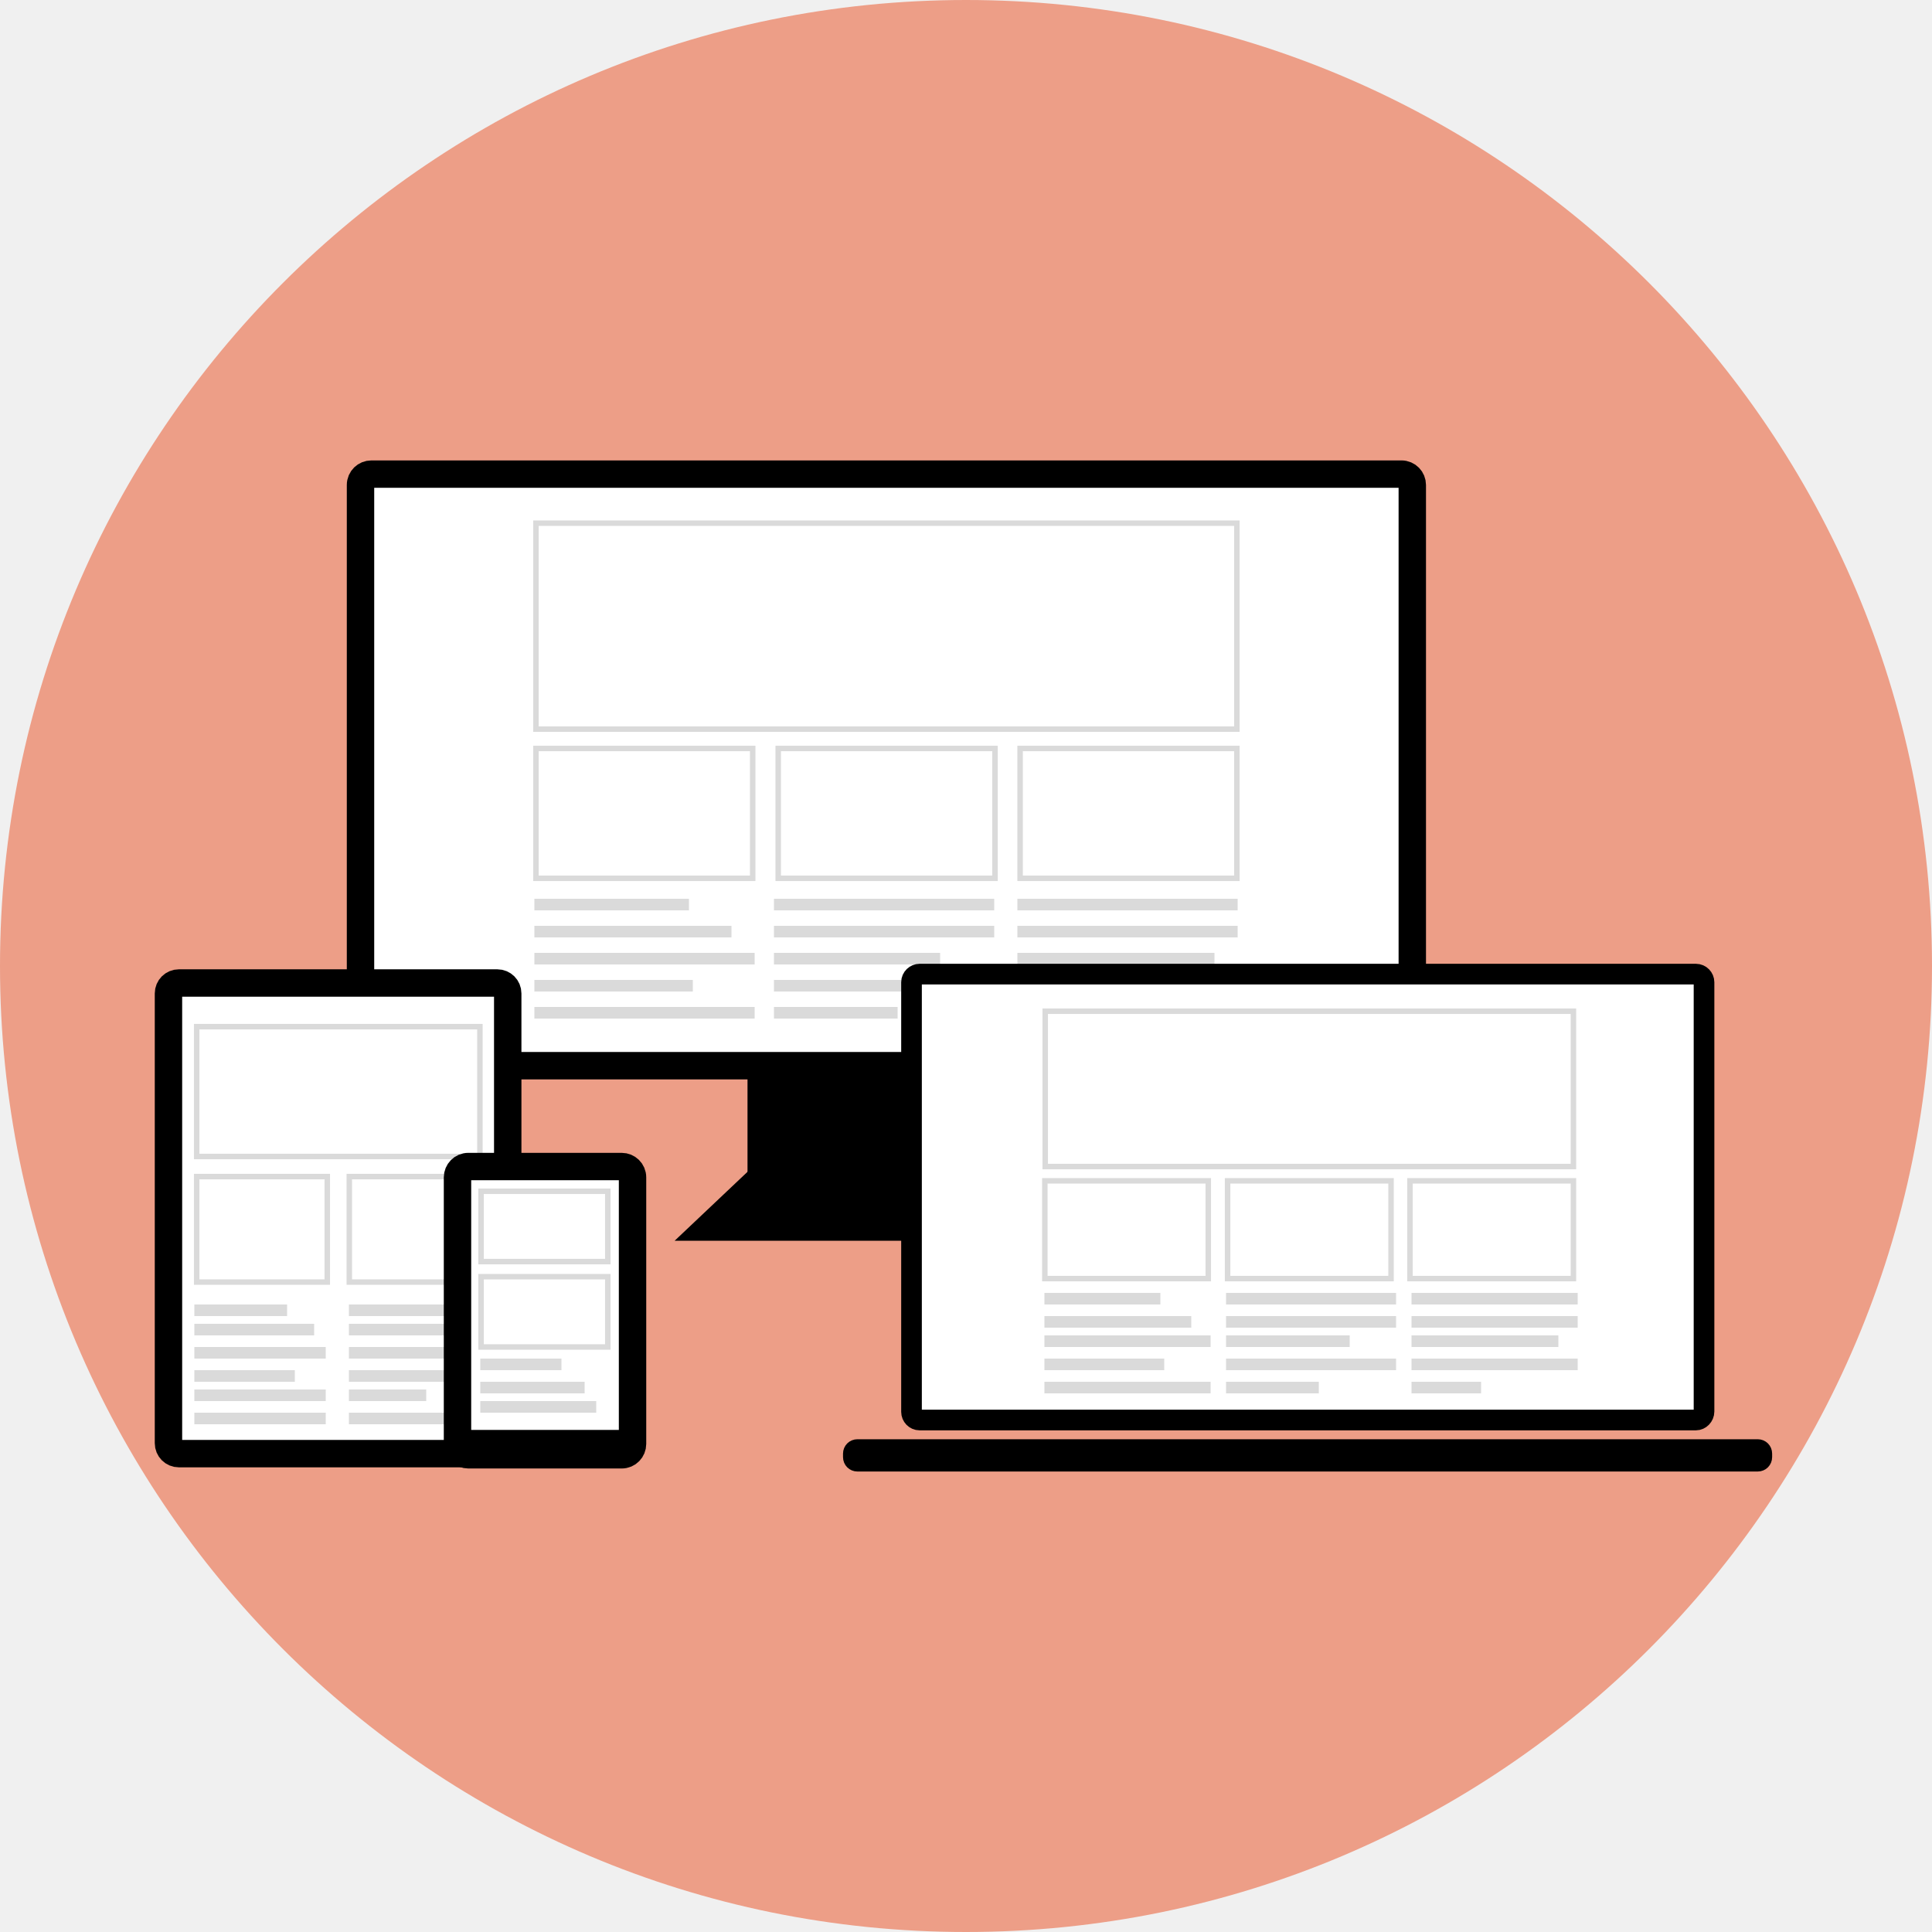
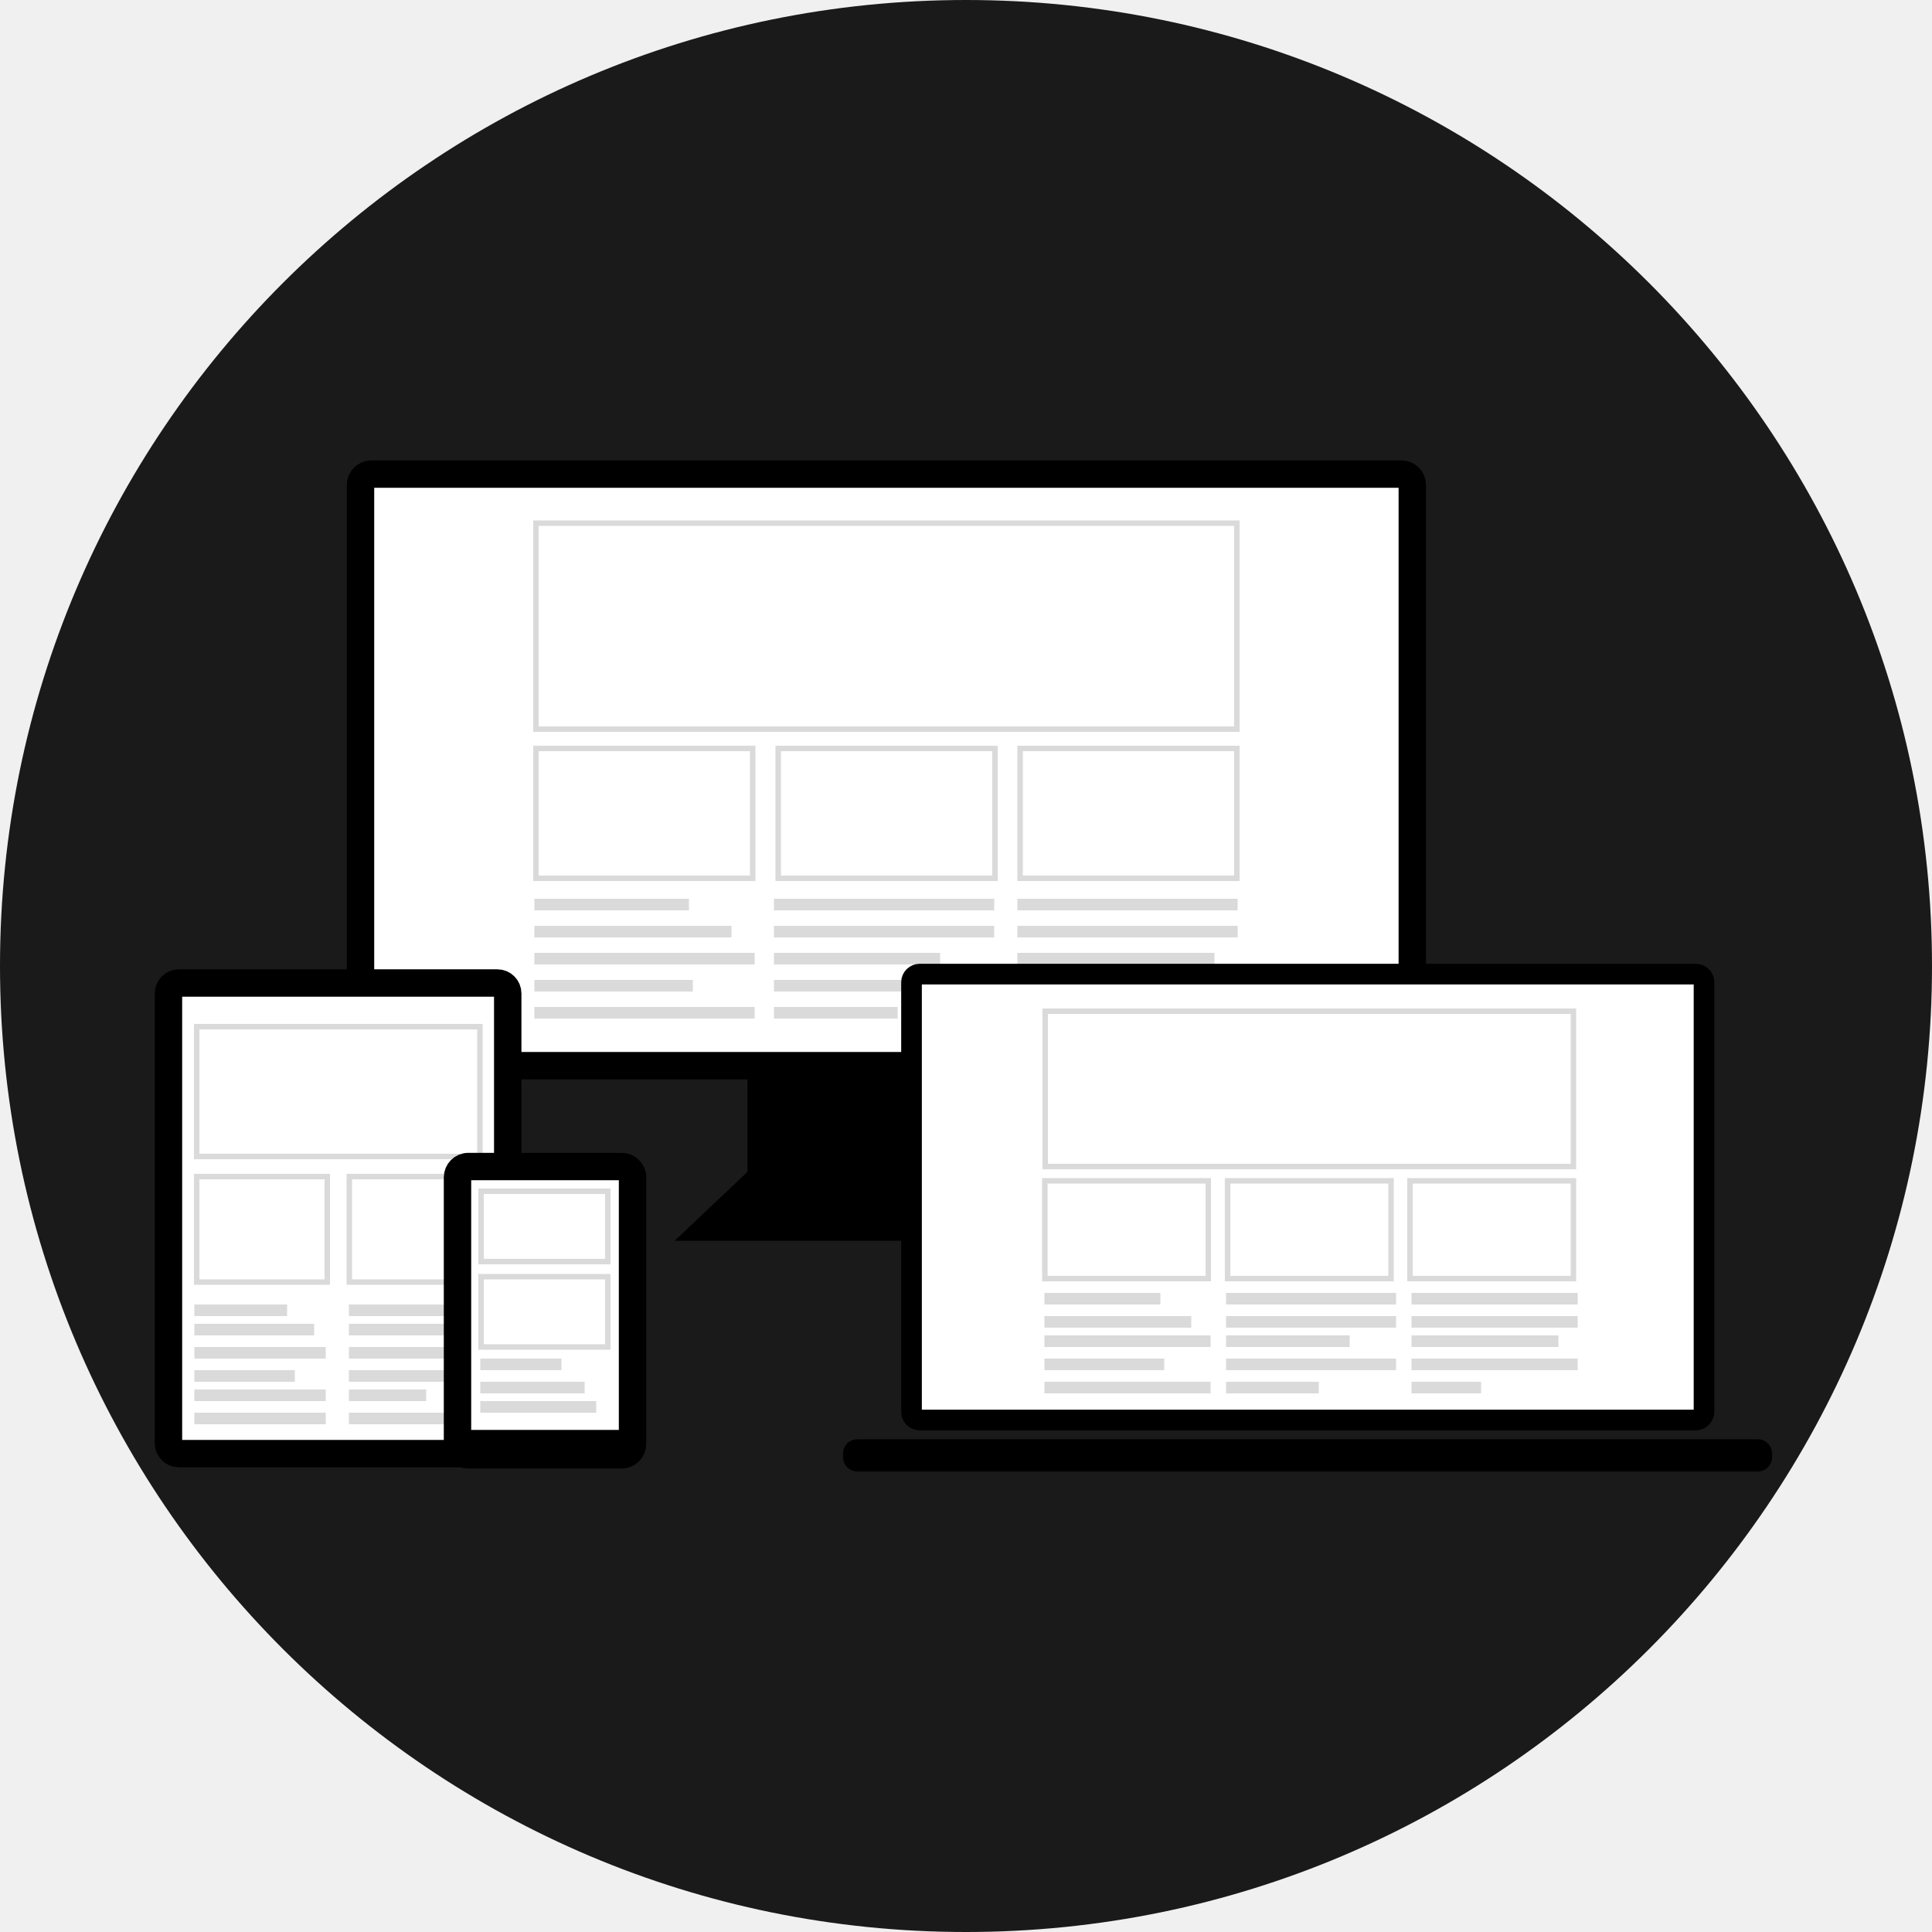
<svg xmlns="http://www.w3.org/2000/svg" version="1.1" x="0px" y="0px" viewBox="0 0 500 500" enable-background="new 0 0 500 500" xml:space="preserve">
  <g id="bg">
-     <circle fill="#ED9E87" cx="250" cy="250" r="250" />
+     <circle fill="#1a1a1a" cx="250" cy="250" r="250" />
  </g>
  <g id="desktop">
    <g id="desktop-stand">
-       <rect id="desktop-base" x="197" y="275.8" stroke="#000000" stroke-width="7.091" stroke-miterlimit="10" width="64.7" height="28" />
-       <polygon id="desktop-neck" stroke="#000000" stroke-width="6.609" stroke-miterlimit="10" points="275.9,317.8 182.9,317.8    197.7,303.8 261,303.8   " />
+       <rect id="desktop-base" x="197" y="275.8" stroke="#000" stroke-width="7.091" stroke-miterlimit="10" width="64.7" height="28" />
+       <polygon id="desktop-neck" stroke="#000" stroke-width="6.609" stroke-miterlimit="10" points="275.9,317.8 182.9,317.8    197.7,303.8 261,303.8   " />
    </g>
-     <path id="desktop-display" fill="#FFFFFF" stroke="#000000" stroke-width="7.091" stroke-miterlimit="10" d="M362.7,275.8H96.1   c-1.6,0-2.8-1.3-2.8-2.8V125.5c0-1.6,1.3-2.8,2.8-2.8h266.6c1.6,0,2.8,1.3,2.8,2.8v147.5C365.5,274.5,364.3,275.8,362.7,275.8z" />
+     <path id="desktop-display" fill="#fff" stroke="#000" stroke-width="7.091" stroke-miterlimit="10" d="M362.7,275.8H96.1   c-1.6,0-2.8-1.3-2.8-2.8V125.5c0-1.6,1.3-2.8,2.8-2.8h266.6c1.6,0,2.8,1.3,2.8,2.8v147.5C365.5,274.5,364.3,275.8,362.7,275.8z" />
    <g id="desktop-text">
      <g id="desktop-item-3-text">
-         <line fill="#DADADA" stroke="#DADADA" stroke-width="3" stroke-miterlimit="10" x1="263.3" y1="262.1" x2="287.3" y2="262.1" />
-         <line fill="#DADADA" stroke="#DADADA" stroke-width="3" stroke-miterlimit="10" x1="263.3" y1="248.1" x2="314.3" y2="248.1" />
-         <line fill="#DADADA" stroke="#DADADA" stroke-width="3" stroke-miterlimit="10" x1="263.3" y1="255.1" x2="320.3" y2="255.1" />
-         <line fill="#DADADA" stroke="#DADADA" stroke-width="3" stroke-miterlimit="10" x1="263.3" y1="241.1" x2="320.3" y2="241.1" />
-         <line fill="#DADADA" stroke="#DADADA" stroke-width="3" stroke-miterlimit="10" x1="263.3" y1="234.1" x2="320.3" y2="234.1" />
+         <line fill="#dadada" stroke="#dadada" stroke-width="3" stroke-miterlimit="10" x1="263.3" y1="262.1" x2="287.3" y2="262.1" />
+         <line fill="#dadada" stroke="#dadada" stroke-width="3" stroke-miterlimit="10" x1="263.3" y1="248.1" x2="314.3" y2="248.1" />
+         <line fill="#dadada" stroke="#dadada" stroke-width="3" stroke-miterlimit="10" x1="263.3" y1="255.1" x2="320.3" y2="255.1" />
+         <line fill="#dadada" stroke="#dadada" stroke-width="3" stroke-miterlimit="10" x1="263.3" y1="241.1" x2="320.3" y2="241.1" />
+         <line fill="#dadada" stroke="#dadada" stroke-width="3" stroke-miterlimit="10" x1="263.3" y1="234.1" x2="320.3" y2="234.1" />
      </g>
      <g id="desktop-item-2-text">
-         <line fill="#DADADA" stroke="#DADADA" stroke-width="3" stroke-miterlimit="10" x1="200.3" y1="262.1" x2="232.3" y2="262.1" />
-         <line fill="#DADADA" stroke="#DADADA" stroke-width="3" stroke-miterlimit="10" x1="200.3" y1="255.1" x2="257.3" y2="255.1" />
-         <line fill="#DADADA" stroke="#DADADA" stroke-width="3" stroke-miterlimit="10" x1="200.3" y1="248.1" x2="243.3" y2="248.1" />
-         <line fill="#DADADA" stroke="#DADADA" stroke-width="3" stroke-miterlimit="10" x1="200.3" y1="241.1" x2="257.3" y2="241.1" />
-         <line fill="#DADADA" stroke="#DADADA" stroke-width="3" stroke-miterlimit="10" x1="200.3" y1="234.1" x2="257.3" y2="234.1" />
+         <line fill="#dadada" stroke="#dadada" stroke-width="3" stroke-miterlimit="10" x1="200.3" y1="262.1" x2="232.3" y2="262.1" />
+         <line fill="#dadada" stroke="#dadada" stroke-width="3" stroke-miterlimit="10" x1="200.3" y1="255.1" x2="257.3" y2="255.1" />
+         <line fill="#dadada" stroke="#dadada" stroke-width="3" stroke-miterlimit="10" x1="200.3" y1="248.1" x2="243.3" y2="248.1" />
+         <line fill="#dadada" stroke="#dadada" stroke-width="3" stroke-miterlimit="10" x1="200.3" y1="241.1" x2="257.3" y2="241.1" />
+         <line fill="#dadada" stroke="#dadada" stroke-width="3" stroke-miterlimit="10" x1="200.3" y1="234.1" x2="257.3" y2="234.1" />
      </g>
      <g id="desktop-item-1-text">
-         <line fill="#DADADA" stroke="#DADADA" stroke-width="3" stroke-miterlimit="10" x1="138.3" y1="262.1" x2="195.3" y2="262.1" />
-         <line fill="#DADADA" stroke="#DADADA" stroke-width="3" stroke-miterlimit="10" x1="138.3" y1="255.1" x2="179.3" y2="255.1" />
-         <line fill="#DADADA" stroke="#DADADA" stroke-width="3" stroke-miterlimit="10" x1="138.3" y1="248.1" x2="195.3" y2="248.1" />
-         <line fill="#DADADA" stroke="#DADADA" stroke-width="3" stroke-miterlimit="10" x1="138.3" y1="241.1" x2="189.3" y2="241.1" />
-         <line fill="#DADADA" stroke="#DADADA" stroke-width="3" stroke-miterlimit="10" x1="138.3" y1="234.1" x2="178.3" y2="234.1" />
+         <line fill="#dadada" stroke="#dadada" stroke-width="3" stroke-miterlimit="10" x1="138.3" y1="262.1" x2="195.3" y2="262.1" />
+         <line fill="#dadada" stroke="#dadada" stroke-width="3" stroke-miterlimit="10" x1="138.3" y1="255.1" x2="179.3" y2="255.1" />
+         <line fill="#dadada" stroke="#dadada" stroke-width="3" stroke-miterlimit="10" x1="138.3" y1="248.1" x2="195.3" y2="248.1" />
+         <line fill="#dadada" stroke="#dadada" stroke-width="3" stroke-miterlimit="10" x1="138.3" y1="241.1" x2="189.3" y2="241.1" />
+         <line fill="#dadada" stroke="#dadada" stroke-width="3" stroke-miterlimit="10" x1="138.3" y1="234.1" x2="178.3" y2="234.1" />
      </g>
    </g>
    <g id="desktop-content">
-       <rect id="desktop-item-3-image" x="264" y="193.7" fill="none" stroke="#DADADA" stroke-width="1.418" stroke-miterlimit="10" width="56.1" height="33.6" />
-       <rect id="desktop-item-2-image" x="201.4" y="193.7" fill="none" stroke="#DADADA" stroke-width="1.418" stroke-miterlimit="10" width="56.1" height="33.6" />
-       <rect id="desktop-item-1-image" x="138.7" y="193.7" fill="none" stroke="#DADADA" stroke-width="1.418" stroke-miterlimit="10" width="56.1" height="33.6" />
+       <rect id="desktop-item-3-image" x="264" y="193.7" fill="none" stroke="#dadada" stroke-width="1.418" stroke-miterlimit="10" width="56.1" height="33.6" />
+       <rect id="desktop-item-2-image" x="201.4" y="193.7" fill="none" stroke="#dadada" stroke-width="1.418" stroke-miterlimit="10" width="56.1" height="33.6" />
+       <rect id="desktop-item-1-image" x="138.7" y="193.7" fill="none" stroke="#dadada" stroke-width="1.418" stroke-miterlimit="10" width="56.1" height="33.6" />
    </g>
-     <rect id="desktop-jumbotron" x="138.7" y="135.4" fill="none" stroke="#DADADA" stroke-width="1.418" stroke-miterlimit="10" width="181.4" height="53.3" />
+     <rect id="desktop-jumbotron" x="138.7" y="135.4" fill="none" stroke="#dadada" stroke-width="1.418" stroke-miterlimit="10" width="181.4" height="53.3" />
  </g>
  <g id="laptop">
-     <path id="laptop-display" fill="#FFFFFF" stroke="#000000" stroke-width="5.343" stroke-miterlimit="10" d="M438.9,367.5H238   c-1.2,0-2.1-1-2.1-2.1V254.2c0-1.2,1-2.1,2.1-2.1h200.9c1.2,0,2.1,1,2.1,2.1v111.1C441,366.5,440,367.5,438.9,367.5z" />
-     <path id="laptop-base" stroke="#000000" stroke-width="4.253" stroke-miterlimit="10" d="M454.9,378.7h-233   c-0.9,0-1.6-0.7-1.6-1.6v-0.9c0-0.9,0.7-1.6,1.6-1.6h233c0.9,0,1.6,0.7,1.6,1.6v0.9C456.5,378,455.8,378.7,454.9,378.7z" />
+     <path id="laptop-display" fill="#fff" stroke="#000" stroke-width="5.343" stroke-miterlimit="10" d="M438.9,367.5H238   c-1.2,0-2.1-1-2.1-2.1V254.2c0-1.2,1-2.1,2.1-2.1h200.9c1.2,0,2.1,1,2.1,2.1v111.1C441,366.5,440,367.5,438.9,367.5z" />
+     <path id="laptop-base" stroke="#000" stroke-width="4.253" stroke-miterlimit="10" d="M454.9,378.7h-233   c-0.9,0-1.6-0.7-1.6-1.6v-0.9c0-0.9,0.7-1.6,1.6-1.6h233c0.9,0,1.6,0.7,1.6,1.6v0.9C456.5,378,455.8,378.7,454.9,378.7z" />
    <g id="laptop-text">
      <g id="laptop-item-3-text_1_">
-         <line fill="#DADADA" stroke="#DADADA" stroke-width="3" stroke-miterlimit="10" x1="365.3" y1="359.1" x2="383.3" y2="359.1" />
-         <line fill="#DADADA" stroke="#DADADA" stroke-width="3" stroke-miterlimit="10" x1="365.3" y1="347.1" x2="403.3" y2="347.1" />
-         <line fill="#DADADA" stroke="#DADADA" stroke-width="3" stroke-miterlimit="10" x1="365.3" y1="353.1" x2="408.3" y2="353.1" />
-         <line fill="#DADADA" stroke="#DADADA" stroke-width="3" stroke-miterlimit="10" x1="365.3" y1="342.1" x2="408.3" y2="342.1" />
-         <line fill="#DADADA" stroke="#DADADA" stroke-width="3" stroke-miterlimit="10" x1="365.3" y1="336.1" x2="408.3" y2="336.1" />
+         <line fill="#dadada" stroke="#dadada" stroke-width="3" stroke-miterlimit="10" x1="365.3" y1="359.1" x2="383.3" y2="359.1" />
+         <line fill="#dadada" stroke="#dadada" stroke-width="3" stroke-miterlimit="10" x1="365.3" y1="347.1" x2="403.3" y2="347.1" />
+         <line fill="#dadada" stroke="#dadada" stroke-width="3" stroke-miterlimit="10" x1="365.3" y1="353.1" x2="408.3" y2="353.1" />
+         <line fill="#dadada" stroke="#dadada" stroke-width="3" stroke-miterlimit="10" x1="365.3" y1="342.1" x2="408.3" y2="342.1" />
+         <line fill="#dadada" stroke="#dadada" stroke-width="3" stroke-miterlimit="10" x1="365.3" y1="336.1" x2="408.3" y2="336.1" />
      </g>
      <g id="laptop-item-2-text_1_">
-         <line fill="#DADADA" stroke="#DADADA" stroke-width="3" stroke-miterlimit="10" x1="317.3" y1="359.1" x2="341.3" y2="359.1" />
-         <line fill="#DADADA" stroke="#DADADA" stroke-width="3" stroke-miterlimit="10" x1="317.3" y1="353.1" x2="361.3" y2="353.1" />
-         <line fill="#DADADA" stroke="#DADADA" stroke-width="3" stroke-miterlimit="10" x1="317.3" y1="347.1" x2="349.3" y2="347.1" />
-         <line fill="#DADADA" stroke="#DADADA" stroke-width="3" stroke-miterlimit="10" x1="317.3" y1="342.1" x2="361.3" y2="342.1" />
-         <line fill="#DADADA" stroke="#DADADA" stroke-width="3" stroke-miterlimit="10" x1="317.3" y1="336.1" x2="361.3" y2="336.1" />
+         <line fill="#dadada" stroke="#dadada" stroke-width="3" stroke-miterlimit="10" x1="317.3" y1="359.1" x2="341.3" y2="359.1" />
+         <line fill="#dadada" stroke="#dadada" stroke-width="3" stroke-miterlimit="10" x1="317.3" y1="353.1" x2="361.3" y2="353.1" />
+         <line fill="#dadada" stroke="#dadada" stroke-width="3" stroke-miterlimit="10" x1="317.3" y1="347.1" x2="349.3" y2="347.1" />
+         <line fill="#dadada" stroke="#dadada" stroke-width="3" stroke-miterlimit="10" x1="317.3" y1="342.1" x2="361.3" y2="342.1" />
+         <line fill="#dadada" stroke="#dadada" stroke-width="3" stroke-miterlimit="10" x1="317.3" y1="336.1" x2="361.3" y2="336.1" />
      </g>
      <g id="laptop-item-1-text_1_">
-         <line fill="#DADADA" stroke="#DADADA" stroke-width="3" stroke-miterlimit="10" x1="270.3" y1="359.1" x2="313.3" y2="359.1" />
-         <line fill="#DADADA" stroke="#DADADA" stroke-width="3" stroke-miterlimit="10" x1="270.3" y1="353.1" x2="301.3" y2="353.1" />
-         <line fill="#DADADA" stroke="#DADADA" stroke-width="3" stroke-miterlimit="10" x1="270.3" y1="347.1" x2="313.3" y2="347.1" />
-         <line fill="#DADADA" stroke="#DADADA" stroke-width="3" stroke-miterlimit="10" x1="270.3" y1="342.1" x2="308.3" y2="342.1" />
-         <line fill="#DADADA" stroke="#DADADA" stroke-width="3" stroke-miterlimit="10" x1="270.3" y1="336.1" x2="300.3" y2="336.1" />
+         <line fill="#dadada" stroke="#dadada" stroke-width="3" stroke-miterlimit="10" x1="270.3" y1="359.1" x2="313.3" y2="359.1" />
+         <line fill="#dadada" stroke="#dadada" stroke-width="3" stroke-miterlimit="10" x1="270.3" y1="353.1" x2="301.3" y2="353.1" />
+         <line fill="#dadada" stroke="#dadada" stroke-width="3" stroke-miterlimit="10" x1="270.3" y1="347.1" x2="313.3" y2="347.1" />
+         <line fill="#dadada" stroke="#dadada" stroke-width="3" stroke-miterlimit="10" x1="270.3" y1="342.1" x2="308.3" y2="342.1" />
+         <line fill="#dadada" stroke="#dadada" stroke-width="3" stroke-miterlimit="10" x1="270.3" y1="336.1" x2="300.3" y2="336.1" />
      </g>
    </g>
    <g id="laptop-content">
-       <rect id="laptop-item-3-image_1_" x="364.9" y="305.6" fill="none" stroke="#DADADA" stroke-width="1.418" stroke-miterlimit="10" width="42.3" height="25.3" />
-       <rect id="laptop-item-2-image_2_" x="317.7" y="305.6" fill="none" stroke="#DADADA" stroke-width="1.418" stroke-miterlimit="10" width="42.3" height="25.3" />
-       <rect id="laptop-item-1-image_2_" x="270.4" y="305.6" fill="none" stroke="#DADADA" stroke-width="1.418" stroke-miterlimit="10" width="42.3" height="25.3" />
+       <rect id="laptop-item-3-image_1_" x="364.9" y="305.6" fill="none" stroke="#dadada" stroke-width="1.418" stroke-miterlimit="10" width="42.3" height="25.3" />
+       <rect id="laptop-item-2-image_2_" x="317.7" y="305.6" fill="none" stroke="#dadada" stroke-width="1.418" stroke-miterlimit="10" width="42.3" height="25.3" />
+       <rect id="laptop-item-1-image_2_" x="270.4" y="305.6" fill="none" stroke="#dadada" stroke-width="1.418" stroke-miterlimit="10" width="42.3" height="25.3" />
    </g>
-     <rect id="laptop-jumbotron" x="270.5" y="261.7" fill="none" stroke="#DADADA" stroke-width="1.418" stroke-miterlimit="10" width="136.7" height="40.2" />
+     <rect id="laptop-jumbotron" x="270.5" y="261.7" fill="none" stroke="#dadada" stroke-width="1.418" stroke-miterlimit="10" width="136.7" height="40.2" />
  </g>
  <g id="tablet">
-     <path id="tablet-display" fill="#FFFFFF" stroke="#000000" stroke-width="7.091" stroke-miterlimit="10" d="M128.7,376.2H46.3   c-1.5,0-2.7-1.2-2.7-2.7V257.1c0-1.5,1.2-2.7,2.7-2.7h82.4c1.5,0,2.7,1.2,2.7,2.7v116.4C131.5,375,130.3,376.2,128.7,376.2z" />
+     <path id="tablet-display" fill="#fff" stroke="#000" stroke-width="7.091" stroke-miterlimit="10" d="M128.7,376.2H46.3   c-1.5,0-2.7-1.2-2.7-2.7V257.1c0-1.5,1.2-2.7,2.7-2.7h82.4c1.5,0,2.7,1.2,2.7,2.7v116.4C131.5,375,130.3,376.2,128.7,376.2z" />
    <g id="tablet-text">
      <g id="tablet-item-2-text">
-         <line fill="#DADADA" stroke="#DADADA" stroke-width="3" stroke-miterlimit="10" x1="90.3" y1="367.1" x2="124.3" y2="367.1" />
-         <line fill="#DADADA" stroke="#DADADA" stroke-width="3" stroke-miterlimit="10" x1="90.3" y1="361.1" x2="110.3" y2="361.1" />
-         <line fill="#DADADA" stroke="#DADADA" stroke-width="3" stroke-miterlimit="10" x1="90.3" y1="356.1" x2="124.3" y2="356.1" />
-         <line fill="#DADADA" stroke="#DADADA" stroke-width="3" stroke-miterlimit="10" x1="90.3" y1="350.1" x2="115.3" y2="350.1" />
-         <line fill="#DADADA" stroke="#DADADA" stroke-width="3" stroke-miterlimit="10" x1="90.3" y1="344.1" x2="124.3" y2="344.1" />
-         <line fill="#DADADA" stroke="#DADADA" stroke-width="3" stroke-miterlimit="10" x1="90.3" y1="339.1" x2="124.3" y2="339.1" />
+         <line fill="#dadada" stroke="#dadada" stroke-width="3" stroke-miterlimit="10" x1="90.3" y1="367.1" x2="124.3" y2="367.1" />
+         <line fill="#dadada" stroke="#dadada" stroke-width="3" stroke-miterlimit="10" x1="90.3" y1="361.1" x2="110.3" y2="361.1" />
+         <line fill="#dadada" stroke="#dadada" stroke-width="3" stroke-miterlimit="10" x1="90.3" y1="356.1" x2="124.3" y2="356.1" />
+         <line fill="#dadada" stroke="#dadada" stroke-width="3" stroke-miterlimit="10" x1="90.3" y1="350.1" x2="115.3" y2="350.1" />
+         <line fill="#dadada" stroke="#dadada" stroke-width="3" stroke-miterlimit="10" x1="90.3" y1="344.1" x2="124.3" y2="344.1" />
+         <line fill="#dadada" stroke="#dadada" stroke-width="3" stroke-miterlimit="10" x1="90.3" y1="339.1" x2="124.3" y2="339.1" />
      </g>
      <g id="tablet-item-1-text">
-         <line fill="#DADADA" stroke="#DADADA" stroke-width="3" stroke-miterlimit="10" x1="50.3" y1="361.1" x2="84.3" y2="361.1" />
-         <line fill="#DADADA" stroke="#DADADA" stroke-width="3" stroke-miterlimit="10" x1="50.3" y1="367.1" x2="84.3" y2="367.1" />
-         <line fill="#DADADA" stroke="#DADADA" stroke-width="3" stroke-miterlimit="10" x1="50.3" y1="356.1" x2="76.3" y2="356.1" />
-         <line fill="#DADADA" stroke="#DADADA" stroke-width="3" stroke-miterlimit="10" x1="50.3" y1="350.1" x2="84.3" y2="350.1" />
-         <line fill="#DADADA" stroke="#DADADA" stroke-width="3" stroke-miterlimit="10" x1="50.3" y1="344.1" x2="81.3" y2="344.1" />
-         <line fill="#DADADA" stroke="#DADADA" stroke-width="3" stroke-miterlimit="10" x1="50.3" y1="339.1" x2="74.3" y2="339.1" />
+         <line fill="#dadada" stroke="#dadada" stroke-width="3" stroke-miterlimit="10" x1="50.3" y1="361.1" x2="84.3" y2="361.1" />
+         <line fill="#dadada" stroke="#dadada" stroke-width="3" stroke-miterlimit="10" x1="50.3" y1="367.1" x2="84.3" y2="367.1" />
+         <line fill="#dadada" stroke="#dadada" stroke-width="3" stroke-miterlimit="10" x1="50.3" y1="356.1" x2="76.3" y2="356.1" />
+         <line fill="#dadada" stroke="#dadada" stroke-width="3" stroke-miterlimit="10" x1="50.3" y1="350.1" x2="84.3" y2="350.1" />
+         <line fill="#dadada" stroke="#dadada" stroke-width="3" stroke-miterlimit="10" x1="50.3" y1="344.1" x2="81.3" y2="344.1" />
+         <line fill="#dadada" stroke="#dadada" stroke-width="3" stroke-miterlimit="10" x1="50.3" y1="339.1" x2="74.3" y2="339.1" />
      </g>
    </g>
    <g id="tablet-content">
-       <rect id="tablet-item-2-image_2_" x="90.4" y="304.5" fill="none" stroke="#DADADA" stroke-width="1.418" stroke-miterlimit="10" width="33.8" height="27.3" />
-       <rect id="tablet-item-1-image_2_" x="50.9" y="304.5" fill="none" stroke="#DADADA" stroke-width="1.418" stroke-miterlimit="10" width="33.8" height="27.3" />
+       <rect id="tablet-item-2-image_2_" x="90.4" y="304.5" fill="none" stroke="#dadada" stroke-width="1.418" stroke-miterlimit="10" width="33.8" height="27.3" />
+       <rect id="tablet-item-1-image_2_" x="50.9" y="304.5" fill="none" stroke="#dadada" stroke-width="1.418" stroke-miterlimit="10" width="33.8" height="27.3" />
    </g>
-     <rect id="tablet-jumbotron" x="50.9" y="265.7" fill="none" stroke="#DADADA" stroke-width="1.418" stroke-miterlimit="10" width="73.3" height="33.6" />
+     <rect id="tablet-jumbotron" x="50.9" y="265.7" fill="none" stroke="#dadada" stroke-width="1.418" stroke-miterlimit="10" width="73.3" height="33.6" />
  </g>
  <g id="phone">
-     <path id="phone-display" fill="#FFFFFF" stroke="#000000" stroke-width="7.091" stroke-miterlimit="10" d="M160.9,376.5h-39.7   c-1.5,0-2.8-1.2-2.8-2.8v-69c0-1.5,1.2-2.8,2.8-2.8h39.7c1.5,0,2.8,1.2,2.8,2.8v69C163.7,375.2,162.5,376.5,160.9,376.5z" />
+     <path id="phone-display" fill="#fff" stroke="#000" stroke-width="7.091" stroke-miterlimit="10" d="M160.9,376.5h-39.7   c-1.5,0-2.8-1.2-2.8-2.8v-69c0-1.5,1.2-2.8,2.8-2.8h39.7c1.5,0,2.8,1.2,2.8,2.8v69C163.7,375.2,162.5,376.5,160.9,376.5z" />
    <g id="phone-text">
      <g id="phone-item-1-text">
-         <line fill="#DADADA" stroke="#DADADA" stroke-width="3" stroke-miterlimit="10" x1="124.3" y1="364.1" x2="154.3" y2="364.1" />
-         <line fill="#DADADA" stroke="#DADADA" stroke-width="3" stroke-miterlimit="10" x1="124.3" y1="359.1" x2="151.3" y2="359.1" />
-         <line fill="#DADADA" stroke="#DADADA" stroke-width="3" stroke-miterlimit="10" x1="124.3" y1="353.1" x2="145.3" y2="353.1" />
+         <line fill="#dadada" stroke="#dadada" stroke-width="3" stroke-miterlimit="10" x1="124.3" y1="364.1" x2="154.3" y2="364.1" />
+         <line fill="#dadada" stroke="#dadada" stroke-width="3" stroke-miterlimit="10" x1="124.3" y1="359.1" x2="151.3" y2="359.1" />
+         <line fill="#dadada" stroke="#dadada" stroke-width="3" stroke-miterlimit="10" x1="124.3" y1="353.1" x2="145.3" y2="353.1" />
      </g>
    </g>
    <g id="phone-content">
-       <rect id="phone-item-1-image_2_" x="124.5" y="330.4" fill="none" stroke="#DADADA" stroke-width="1.418" stroke-miterlimit="10" width="32.8" height="18.2" />
+       <rect id="phone-item-1-image_2_" x="124.5" y="330.4" fill="none" stroke="#dadada" stroke-width="1.418" stroke-miterlimit="10" width="32.8" height="18.2" />
    </g>
-     <rect id="phone-jumbotron" x="124.5" y="308.3" fill="none" stroke="#DADADA" stroke-width="1.418" stroke-miterlimit="10" width="32.8" height="18.2" />
-     <rect id="phone-bezel_2_" x="120" y="371.5" stroke="#000000" stroke-width="2.873" stroke-miterlimit="10" width="43.7" height="2.8" />
+     <rect id="phone-jumbotron" x="124.5" y="308.3" fill="none" stroke="#dadada" stroke-width="1.418" stroke-miterlimit="10" width="32.8" height="18.2" />
+     <rect id="phone-bezel_2_" x="120" y="371.5" stroke="#000" stroke-width="2.873" stroke-miterlimit="10" width="43.7" height="2.8" />
  </g>
</svg>
